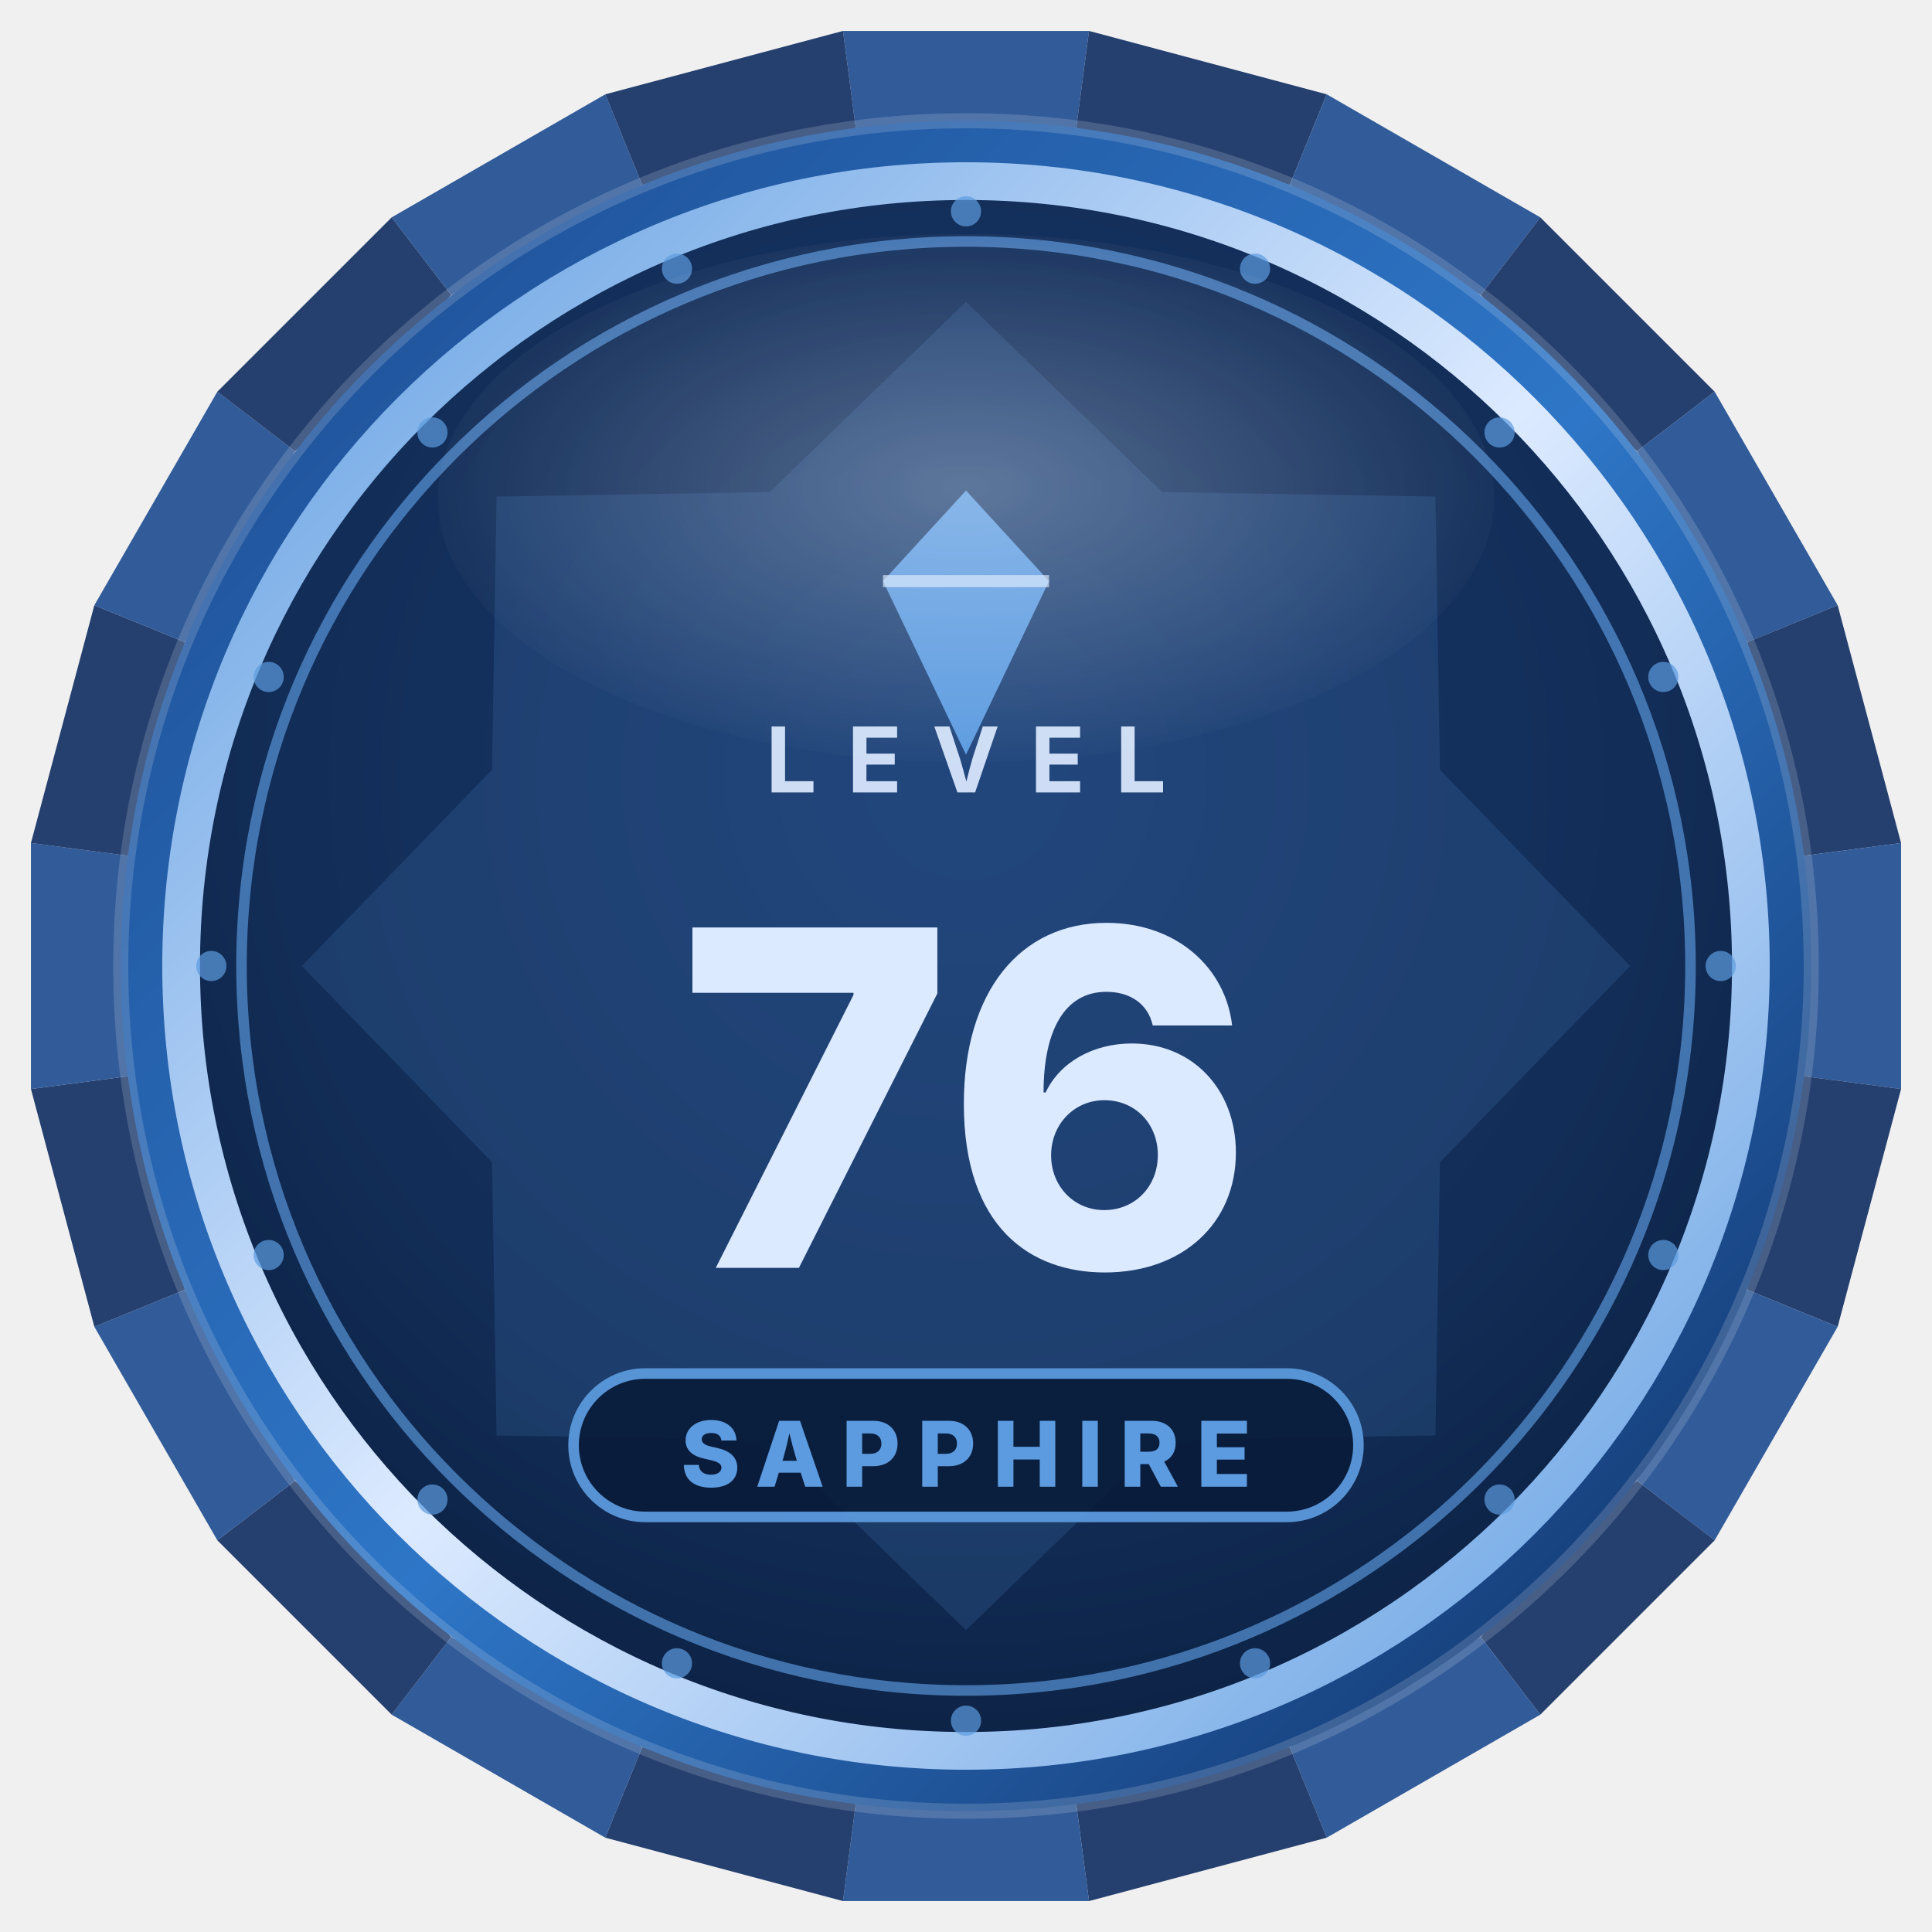
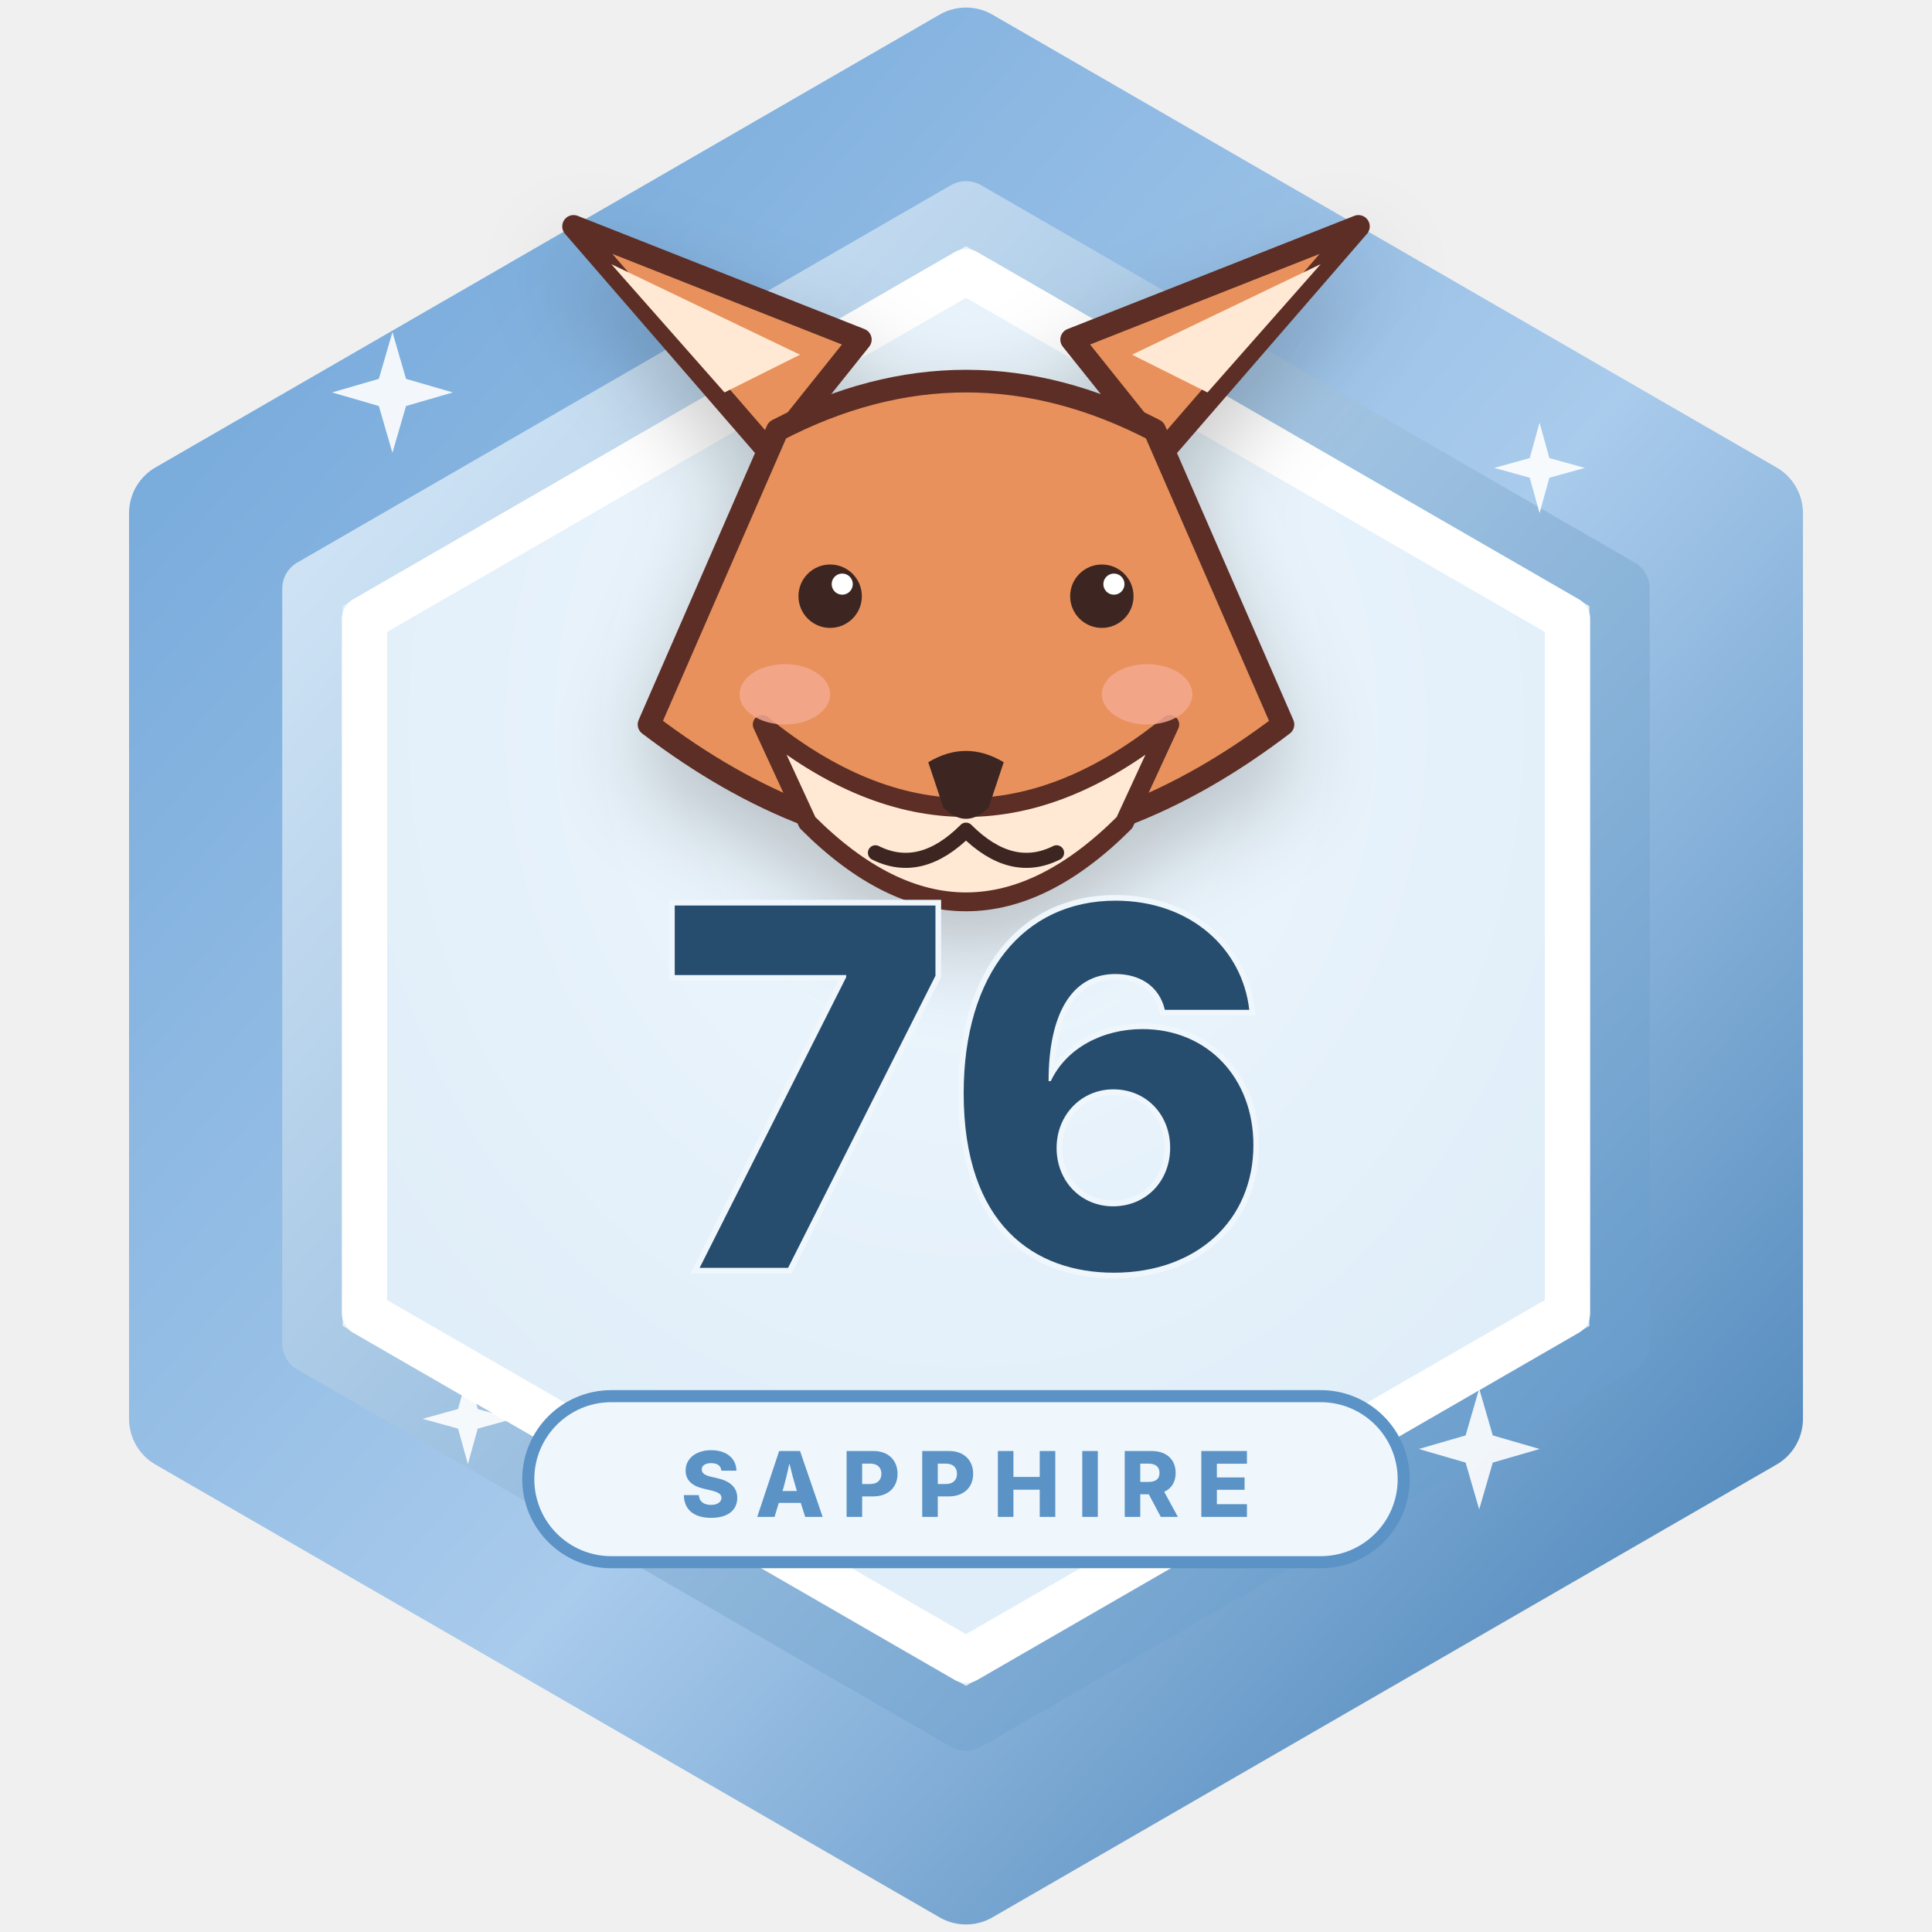
<svg xmlns="http://www.w3.org/2000/svg" viewBox="0 0 256 256" width="256" height="256" role="img" aria-label="Level 76 badge">
  <defs>
    <linearGradient id="o" x1="0%" y1="0%" x2="100%" y2="100%">
-       <stop offset="0%" stop-color="#1c4a8f" />
-       <stop offset="52%" stop-color="#2e76c7" />
-       <stop offset="100%" stop-color="#0e2c61" />
+       <stop offset="0%" stop-color="#6ea4d8" />
+       <stop offset="55%" stop-color="#a9cbec" />
+       <stop offset="100%" stop-color="#3f7bb2" />
    </linearGradient>
-     <radialGradient id="i" cx="50%" cy="38%" r="75%">
-       <stop offset="0%" stop-color="#17376b" />
-       <stop offset="58%" stop-color="#122d57" />
-       <stop offset="100%" stop-color="#091b39" />
+     <radialGradient id="i" cx="50%" cy="34%" r="80%">
+       <stop offset="0%" stop-color="#eff7fd" />
+       <stop offset="70%" stop-color="#e0eef9" />
+       <stop offset="100%" stop-color="#e0eef9" />
    </radialGradient>
    <linearGradient id="r" x1="0%" y1="0%" x2="100%" y2="100%">
-       <stop offset="0%" stop-color="#5c9be0" />
-       <stop offset="50%" stop-color="#dceaff" />
-       <stop offset="100%" stop-color="#5c9be0" />
+       <stop offset="0%" stop-color="#dcecfa" />
+       <stop offset="100%" stop-color="#5b93c6" />
    </linearGradient>
-     <radialGradient id="s" cx="50%" cy="48%" r="55%">
-       <stop offset="0%" stop-color="#ffffff" stop-opacity="0.5" />
-       <stop offset="100%" stop-color="#ffffff" stop-opacity="0" />
-     </radialGradient>
+     <filter id="soft" x="-30%" y="-30%" width="160%" height="160%">
+       <feDropShadow dx="0" dy="5" stdDeviation="6" flood-color="#000000" flood-opacity="0.22" />
+     </filter>
  </defs>
-   <polygon points="111.7,4.1 144.3,4.1 142.6,17.0 113.4,17.0" fill="#1c4a8f" opacity="0.9" />
-   <polygon points="144.3,4.1 175.8,12.5 170.9,24.5 142.6,17.0" fill="#0e2c61" opacity="0.9" />
-   <polygon points="175.8,12.5 204.1,28.8 196.2,39.1 170.9,24.5" fill="#1c4a8f" opacity="0.9" />
-   <polygon points="204.1,28.8 227.2,51.9 216.9,59.8 196.2,39.1" fill="#0e2c61" opacity="0.9" />
-   <polygon points="227.2,51.9 243.5,80.2 231.5,85.1 216.9,59.8" fill="#1c4a8f" opacity="0.9" />
-   <polygon points="243.5,80.2 251.9,111.7 239.0,113.4 231.5,85.1" fill="#0e2c61" opacity="0.9" />
-   <polygon points="251.9,111.7 251.9,144.3 239.0,142.6 239.0,113.4" fill="#1c4a8f" opacity="0.9" />
-   <polygon points="251.9,144.3 243.5,175.8 231.5,170.9 239.0,142.6" fill="#0e2c61" opacity="0.9" />
-   <polygon points="243.5,175.8 227.2,204.1 216.9,196.2 231.5,170.9" fill="#1c4a8f" opacity="0.9" />
-   <polygon points="227.2,204.1 204.1,227.2 196.2,216.9 216.9,196.2" fill="#0e2c61" opacity="0.9" />
-   <polygon points="204.1,227.2 175.8,243.5 170.9,231.5 196.2,216.9" fill="#1c4a8f" opacity="0.9" />
-   <polygon points="175.8,243.5 144.3,251.9 142.6,239.0 170.9,231.5" fill="#0e2c61" opacity="0.9" />
-   <polygon points="144.3,251.9 111.7,251.9 113.4,239.0 142.6,239.0" fill="#1c4a8f" opacity="0.9" />
-   <polygon points="111.7,251.9 80.2,243.5 85.1,231.5 113.4,239.0" fill="#0e2c61" opacity="0.9" />
-   <polygon points="80.2,243.5 51.9,227.2 59.8,216.9 85.1,231.5" fill="#1c4a8f" opacity="0.9" />
-   <polygon points="51.9,227.2 28.8,204.1 39.1,196.2 59.8,216.9" fill="#0e2c61" opacity="0.9" />
-   <polygon points="28.8,204.1 12.5,175.8 24.5,170.9 39.1,196.2" fill="#1c4a8f" opacity="0.9" />
-   <polygon points="12.5,175.8 4.1,144.3 17.0,142.6 24.5,170.9" fill="#0e2c61" opacity="0.9" />
-   <polygon points="4.1,144.3 4.1,111.7 17.0,113.4 17.0,142.6" fill="#1c4a8f" opacity="0.9" />
-   <polygon points="4.1,111.7 12.5,80.2 24.5,85.1 17.0,113.4" fill="#0e2c61" opacity="0.9" />
-   <polygon points="12.5,80.2 28.8,51.9 39.1,59.8 24.5,85.1" fill="#1c4a8f" opacity="0.9" />
-   <polygon points="28.8,51.9 51.9,28.8 59.8,39.1 39.1,59.8" fill="#0e2c61" opacity="0.9" />
-   <polygon points="51.9,28.8 80.2,12.5 85.1,24.5 59.8,39.1" fill="#1c4a8f" opacity="0.9" />
-   <polygon points="80.2,12.5 111.7,4.1 113.4,17.0 85.1,24.5" fill="#0e2c61" opacity="0.9" />
-   <circle cx="128" cy="128" r="112" fill="url(#o)" stroke="#ffffff" stroke-width="2" stroke-opacity="0.16" />
-   <circle cx="128" cy="128" r="104" fill="url(#i)" stroke="url(#r)" stroke-width="5" />
-   <circle cx="128" cy="128" r="96" fill="none" stroke="#5c9be0" stroke-width="1.4" stroke-opacity="0.65" />
-   <polygon points="128.0,40.0 154.0,65.2 190.2,65.8 190.8,102.0 216.0,128.0 190.8,154.0 190.2,190.2 154.0,190.8 128.0,216.0 102.0,190.8 65.8,190.2 65.2,154.0 40.0,128.0 65.2,102.0 65.8,65.8 102.0,65.2" fill="#5c9be0" opacity="0.16" />
-   <circle cx="128.0" cy="28.0" r="2" fill="#5c9be0" opacity="0.7" />
-   <circle cx="166.3" cy="35.6" r="2" fill="#5c9be0" opacity="0.7" />
-   <circle cx="198.7" cy="57.3" r="2" fill="#5c9be0" opacity="0.7" />
-   <circle cx="220.4" cy="89.7" r="2" fill="#5c9be0" opacity="0.7" />
-   <circle cx="228.0" cy="128.0" r="2" fill="#5c9be0" opacity="0.7" />
-   <circle cx="220.4" cy="166.3" r="2" fill="#5c9be0" opacity="0.7" />
-   <circle cx="198.7" cy="198.7" r="2" fill="#5c9be0" opacity="0.7" />
-   <circle cx="166.3" cy="220.4" r="2" fill="#5c9be0" opacity="0.7" />
-   <circle cx="128.0" cy="228.0" r="2" fill="#5c9be0" opacity="0.7" />
-   <circle cx="89.7" cy="220.4" r="2" fill="#5c9be0" opacity="0.7" />
-   <circle cx="57.3" cy="198.7" r="2" fill="#5c9be0" opacity="0.7" />
-   <circle cx="35.6" cy="166.3" r="2" fill="#5c9be0" opacity="0.7" />
-   <circle cx="28.0" cy="128.0" r="2" fill="#5c9be0" opacity="0.7" />
-   <circle cx="35.6" cy="89.7" r="2" fill="#5c9be0" opacity="0.7" />
-   <circle cx="57.3" cy="57.3" r="2" fill="#5c9be0" opacity="0.7" />
-   <circle cx="89.7" cy="35.6" r="2" fill="#5c9be0" opacity="0.7" />
-   <g>
-     <polygon points="128,65 139,77 128,100 117,77" fill="#5c9be0" />
-     <path d="M117 77 L139 77" fill="none" stroke="#dceaff" stroke-width="1.6" stroke-opacity="0.65" />
+   <polygon points="128.0,8.0 231.9,68.0 231.9,188.0 128.0,248.0 24.1,188.0 24.1,68.0" fill="url(#o)" stroke="url(#o)" stroke-width="14" stroke-linejoin="round" />
+   <polygon points="128.0,28.0 214.6,78.0 214.6,178.0 128.0,228.0 41.4,178.0 41.4,78.0" fill="url(#i)" stroke="url(#r)" stroke-width="8" stroke-linejoin="round" />
+   <polygon points="128.0,36.0 207.7,82.0 207.7,174.0 128.0,220.0 48.3,174.0 48.3,82.0" fill="none" stroke="#ffffff" stroke-width="6" stroke-linejoin="round" />
+   <path d="M52 44 L53.8 50.2 L60 52 L53.8 53.8 L52 60 L50.2 53.8 L44 52 L50.2 50.2 Z" fill="#ffffff" opacity="0.9" />
+   <path d="M204 56 L205.3 60.7 L210 62 L205.3 63.3 L204 68 L202.7 63.3 L198 62 L202.7 60.7 Z" fill="#ffffff" opacity="0.9" />
+   <path d="M62 182 L63.3 186.7 L68 188 L63.3 189.3 L62 194 L60.7 189.3 L56 188 L60.7 186.7 Z" fill="#ffffff" opacity="0.9" />
+   <path d="M196 184 L197.8 190.2 L204 192 L197.8 193.8 L196 200 L194.2 193.8 L188 192 L194.2 190.2 Z" fill="#ffffff" opacity="0.9" />
+   <g filter="url(#soft)">
+     <g id="echo">
+       <path d="M102 60 L76 30 L114 45 Z" fill="#e8915b" stroke="#5b2f26" stroke-width="3" stroke-linejoin="round" />
+       <path d="M154 60 L180 30 L142 45 Z" fill="#e8915b" stroke="#5b2f26" stroke-width="3" stroke-linejoin="round" />
+       <path d="M96 52 L81 35 L106 47 Z" fill="#ffe9d4" />
+       <path d="M160 52 L175 35 L150 47 Z" fill="#ffe9d4" />
+       <path d="M103 57 Q128 44 153 57 L170 96 Q128 128 86 96 Z" fill="#e8915b" stroke="#5b2f26" stroke-width="3" stroke-linejoin="round" />
+       <path d="M101 96 Q128 118 155 96 L149 109 Q128 130 107 109 Z" fill="#ffe9d4" stroke="#5b2f26" stroke-width="2.5" stroke-linejoin="round" />
+       <circle cx="110" cy="79" r="4.2" fill="#3c2620" />
+       <circle cx="146" cy="79" r="4.2" fill="#3c2620" />
+       <circle cx="111.6" cy="77.4" r="1.4" fill="#ffffff" />
+       <circle cx="147.6" cy="77.4" r="1.4" fill="#ffffff" />
+       <path d="M123 101 Q128 98 133 101 L131 107 Q128 110 125 107 Z" fill="#3c2620" />
+       <path d="M128 110 Q122 116 116 113 M128 110 Q134 116 140 113" fill="none" stroke="#3c2620" stroke-width="2" stroke-linecap="round" />
+       <ellipse cx="104" cy="92" rx="6" ry="4" fill="#f5a88f" opacity="0.85" />
+       <ellipse cx="152" cy="92" rx="6" ry="4" fill="#f5a88f" opacity="0.85" />
+     </g>
  </g>
-   <ellipse cx="128" cy="66" rx="70" ry="35" fill="url(#s)" opacity="0.55" />
-   <text x="128" y="105" text-anchor="middle" fill="#dceaff" font-family="Inter, Arial, sans-serif" font-size="12" font-weight="700" letter-spacing="4" opacity="0.92">LEVEL</text>
-   <text x="128" y="168" text-anchor="middle" fill="#dceaff" font-family="Inter, Arial, sans-serif" font-size="62" font-weight="800">76</text>
-   <rect x="76" y="182" width="104" height="19" rx="9.5" fill="#091b39" stroke="#5c9be0" stroke-width="1.4" opacity="0.92" />
-   <text x="128" y="197" text-anchor="middle" fill="#5c9be0" font-family="Inter, Arial, sans-serif" font-size="12" font-weight="800" letter-spacing="2.2">SAPPHIRE</text>
+   <text x="128" y="168" text-anchor="middle" fill="#274d6e" font-family="Inter, Arial, sans-serif" font-size="66" font-weight="800" stroke="#eff7fd" stroke-width="1.5" paint-order="stroke">76</text>
+   <rect x="70" y="185" width="116" height="22" rx="11" fill="#eff7fd" stroke="#5b93c6" stroke-width="1.6" />
+   <text x="128" y="201" text-anchor="middle" fill="#5b93c6" font-family="Inter, Arial, sans-serif" font-size="12" font-weight="800" letter-spacing="2.2">SAPPHIRE</text>
</svg>
